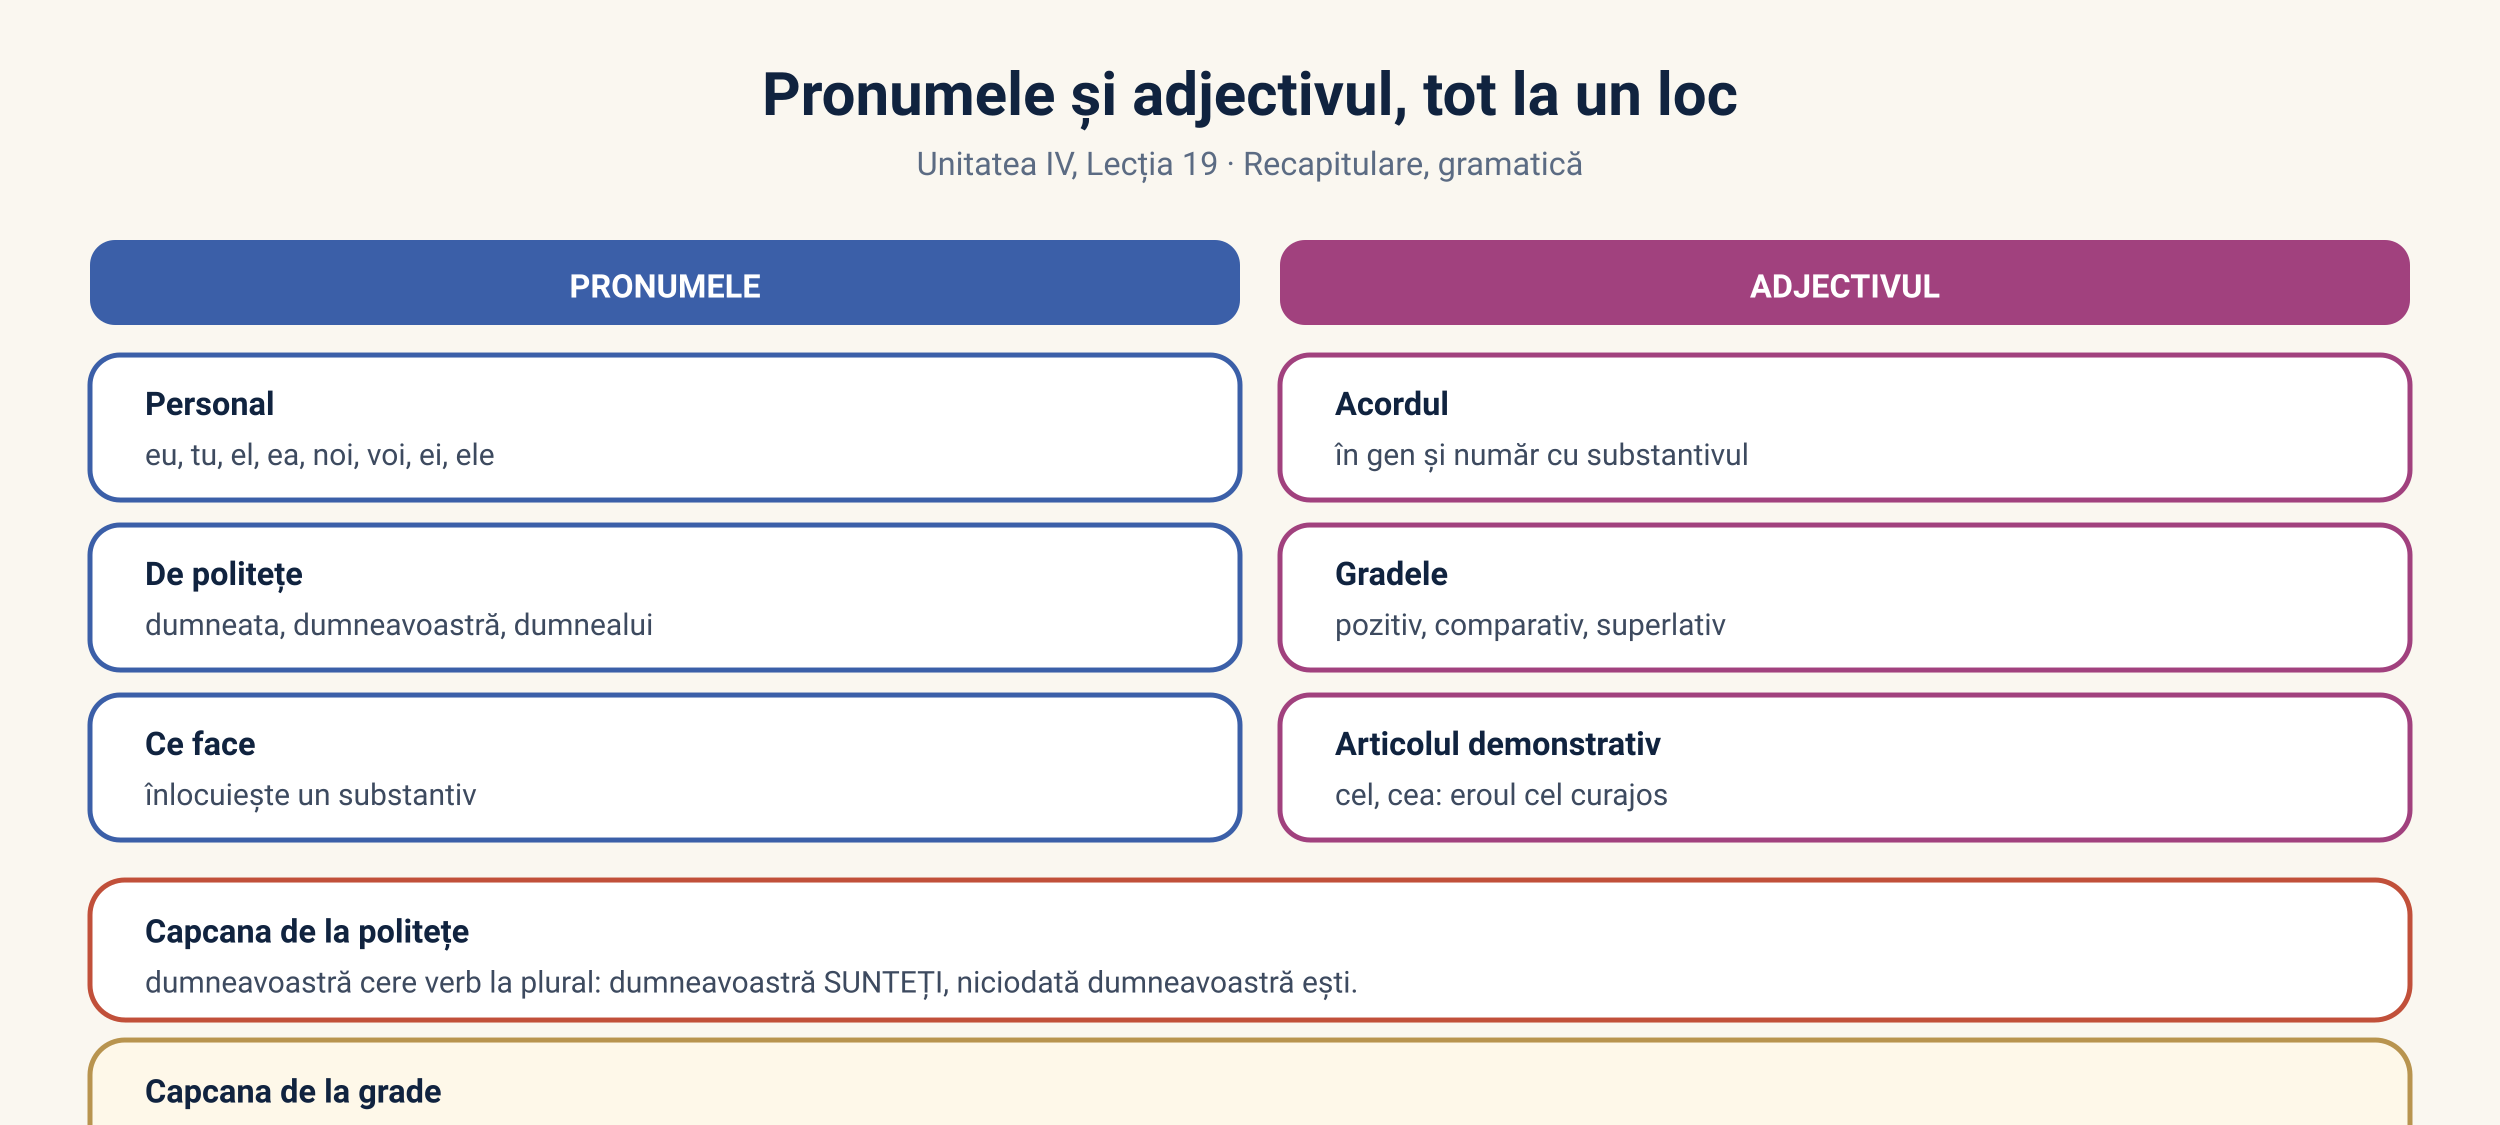
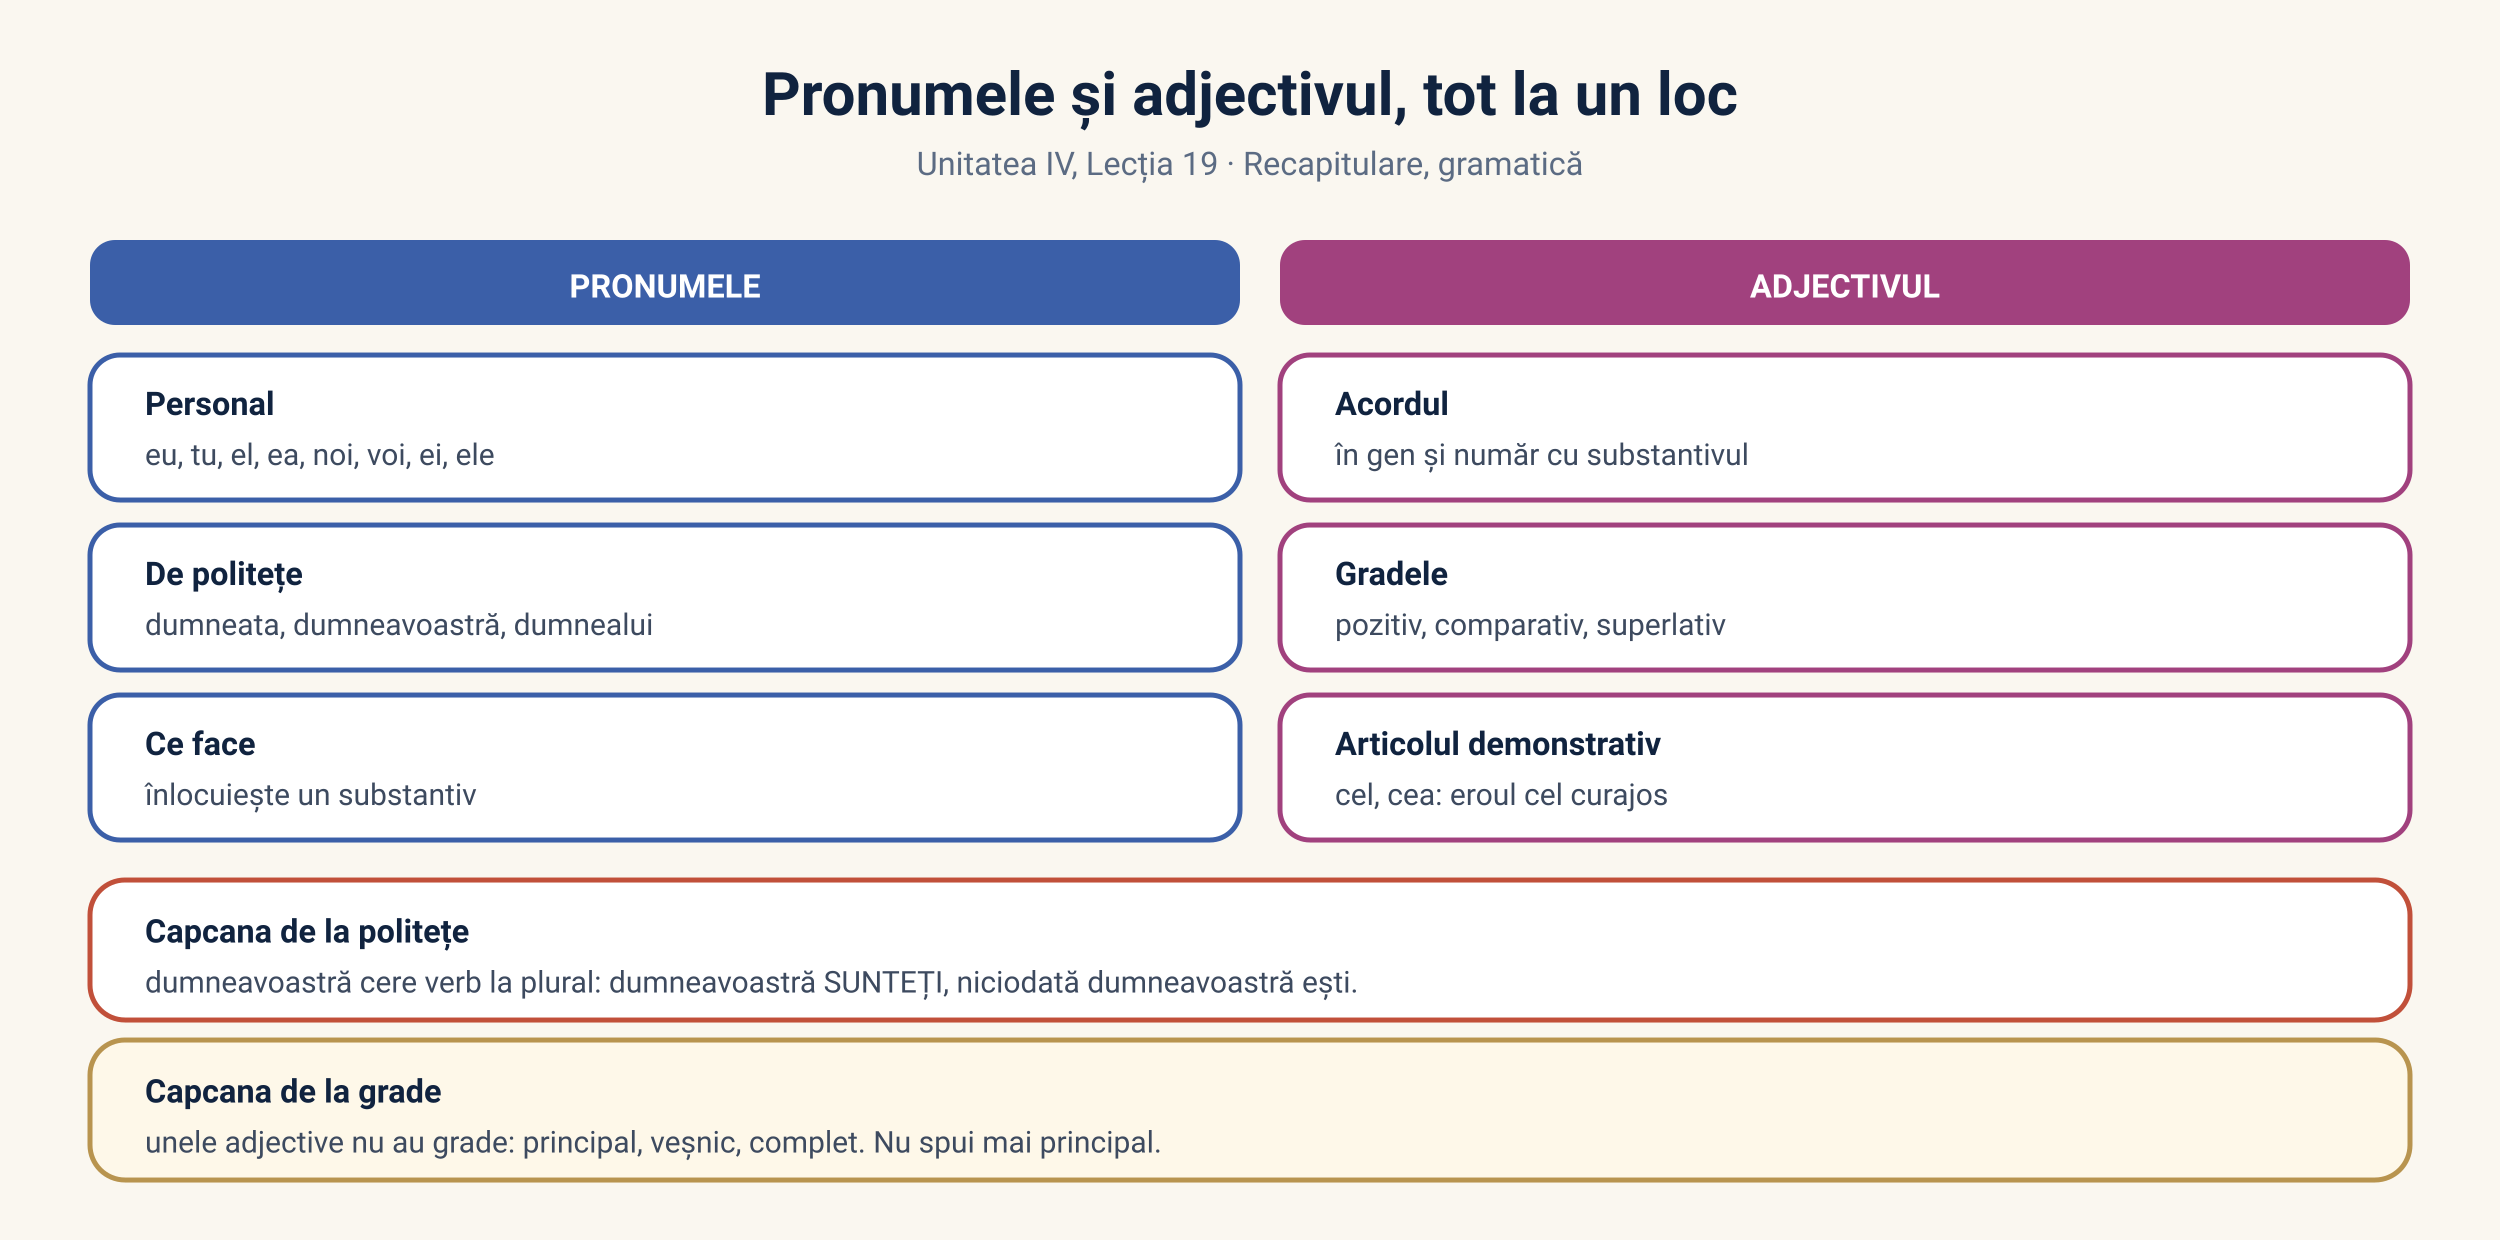
- <svg xmlns="http://www.w3.org/2000/svg" viewBox="0 0 1000 450" font-family="'Segoe UI', 'Plus Jakarta Sans', -apple-system, Roboto, sans-serif">
-   <rect width="1000" height="450" fill="#faf7f0" />
+ <svg xmlns="http://www.w3.org/2000/svg" viewBox="0 0 1000 496" font-family="'Segoe UI', 'Plus Jakarta Sans', -apple-system, Roboto, sans-serif">
+   <rect width="1000" height="496" fill="#faf7f0" />
  <text x="500" y="46" text-anchor="middle" font-size="24" font-weight="700" fill="#10233f">Pronumele și adjectivul, tot la un loc</text>
  <text x="500" y="70" text-anchor="middle" font-size="13" fill="#5b6b83">Unitatea IV, Lecția 19 · Recapitulare, gramatică</text>
  <rect x="36" y="96" width="460" height="34" rx="10" fill="#3b5fa8" />
  <text x="266" y="119" text-anchor="middle" font-size="13" font-weight="700" fill="#ffffff">PRONUMELE</text>
  <rect x="512" y="96" width="452" height="34" rx="10" fill="#a1417e" />
  <text x="738" y="119" text-anchor="middle" font-size="13" font-weight="700" fill="#ffffff">ADJECTIVUL</text>
  <rect x="36" y="142" width="460" height="58" rx="12" fill="#ffffff" stroke="#3b5fa8" stroke-width="2" />
  <text x="58" y="166" font-size="13" font-weight="700" fill="#10233f">Personal</text>
  <text x="58" y="186" font-size="12" fill="#3d4a5f">eu, tu, el, ea, noi, voi, ei, ele</text>
  <rect x="36" y="210" width="460" height="58" rx="12" fill="#ffffff" stroke="#3b5fa8" stroke-width="2" />
  <text x="58" y="234" font-size="13" font-weight="700" fill="#10233f">De politețe</text>
  <text x="58" y="254" font-size="12" fill="#3d4a5f">dumneata, dumneavoastră, dumnealui</text>
  <rect x="36" y="278" width="460" height="58" rx="12" fill="#ffffff" stroke="#3b5fa8" stroke-width="2" />
  <text x="58" y="302" font-size="13" font-weight="700" fill="#10233f">Ce face</text>
  <text x="58" y="322" font-size="12" fill="#3d4a5f">înlocuiește un substantiv</text>
  <rect x="512" y="142" width="452" height="58" rx="12" fill="#ffffff" stroke="#a1417e" stroke-width="2" />
  <text x="534" y="166" font-size="13" font-weight="700" fill="#10233f">Acordul</text>
  <text x="534" y="186" font-size="12" fill="#3d4a5f">în gen și număr cu substantivul</text>
  <rect x="512" y="210" width="452" height="58" rx="12" fill="#ffffff" stroke="#a1417e" stroke-width="2" />
  <text x="534" y="234" font-size="13" font-weight="700" fill="#10233f">Gradele</text>
  <text x="534" y="254" font-size="12" fill="#3d4a5f">pozitiv, comparativ, superlativ</text>
  <rect x="512" y="278" width="452" height="58" rx="12" fill="#ffffff" stroke="#a1417e" stroke-width="2" />
  <text x="534" y="302" font-size="13" font-weight="700" fill="#10233f">Articolul demonstrativ</text>
  <text x="534" y="322" font-size="12" fill="#3d4a5f">cel, cea: eroul cel curajos</text>
  <rect x="36" y="352" width="928" height="56" rx="14" fill="#ffffff" stroke="#c1503a" stroke-width="2" />
  <text x="58" y="377" font-size="13" font-weight="700" fill="#10233f">Capcana de la politețe</text>
  <text x="58" y="397" font-size="12" fill="#3d4a5f">dumneavoastră cere verb la plural: dumneavoastră SUNTEȚI, niciodată dumneavoastră ești.</text>
  <rect x="36" y="416" width="928" height="56" rx="14" fill="#fef8e9" stroke="#b8944f" stroke-width="2" />
  <text x="58" y="441" font-size="13" font-weight="700" fill="#10233f">Capcana de la grade</text>
  <text x="58" y="461" font-size="12" fill="#3d4a5f">unele adjective nu au grade: principal, veșnic, complet. Nu spui mai principal.</text>
</svg>
